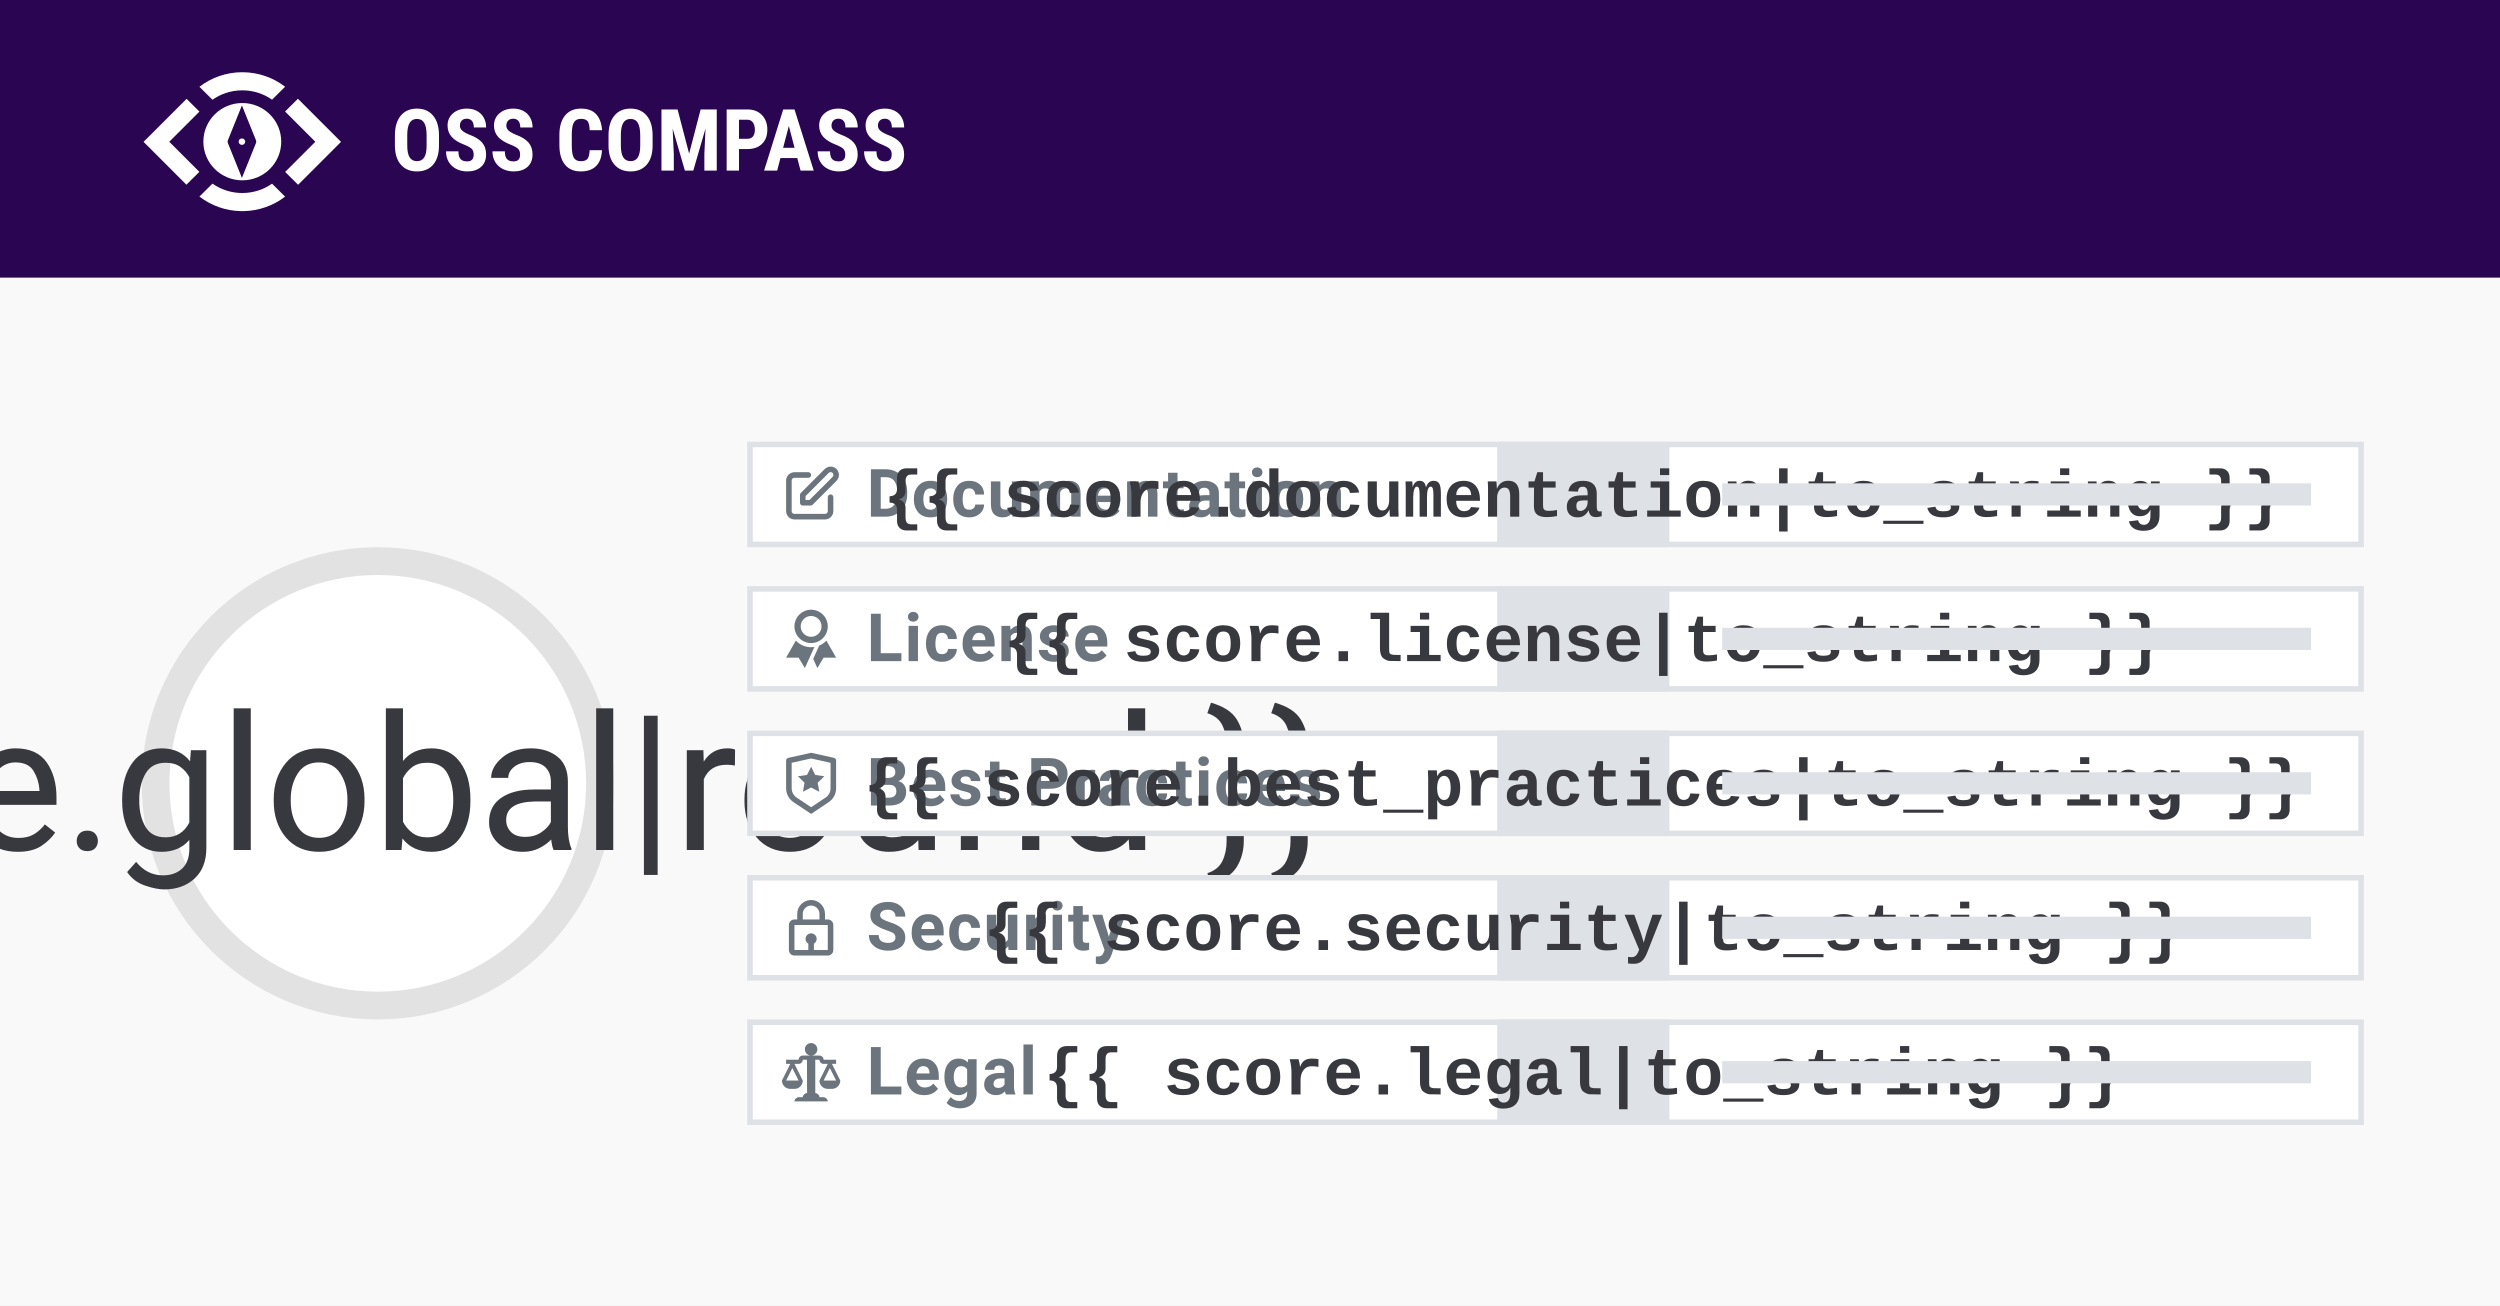
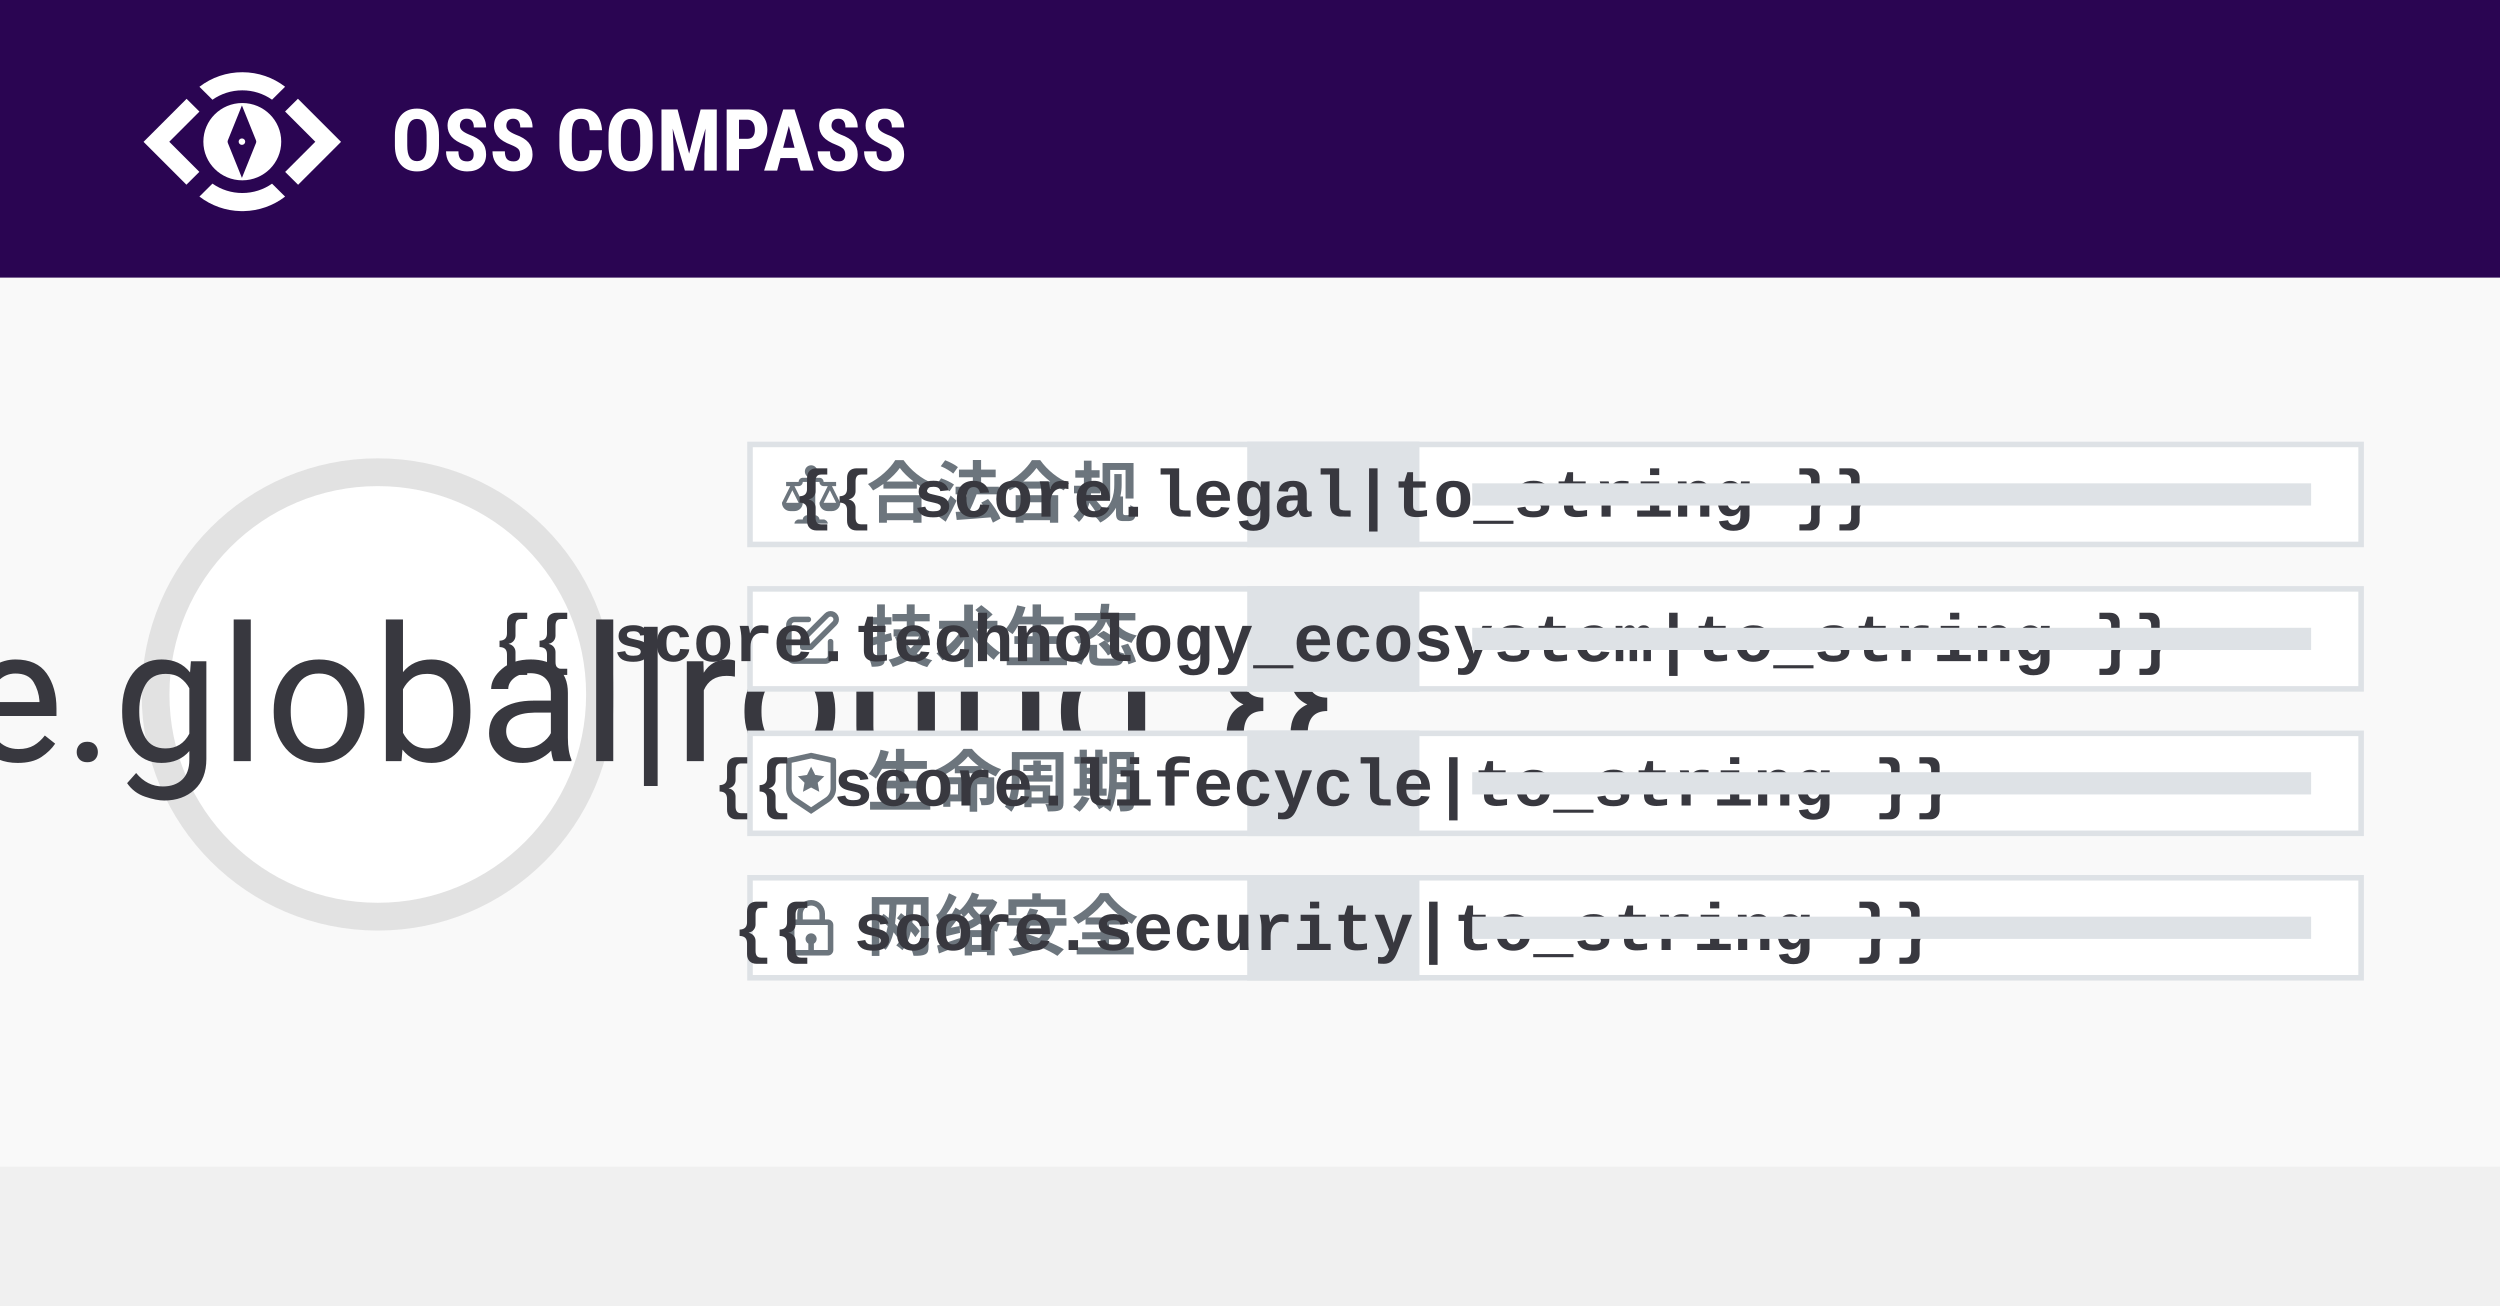
<svg xmlns="http://www.w3.org/2000/svg" class="{{ theme }}" width="450" height="235" viewBox="0 0 450 235" fill="none">
  <style>
    .header {
      fill: #2a0552;
    }

    .dark .header {
      fill: #0f0e11;
    }

    .logo {
      fill: #fff;
    }

    .clo {
      font-family: "Arial", Gadget, sans-serif;
      font-size: 18px;
      font-weight: 600;
    }

    .monitor {
      font-family: "Arial", "Helvetica Neue", Helvetica, sans-serif;
      font-size: 18px;
      font-weight: 300;
    }

    .beta {
      font-family: system-ui, -apple-system, "Segoe UI", Roboto, "Helvetica Neue", Arial, "Noto Sans", "Liberation Sans", sans-serif, "Apple Color Emoji", "Segoe UI Emoji", "Segoe UI Symbol", "Noto Color Emoji";
      font-size: 9px;
      font-weight: 400;
      fill: #fff;
    }

    .bg {
      fill: #f9f9f9;
    }

    .dark .bg {
      fill: #2c2e31;
    }

    .title {
      font-family: system-ui, -apple-system, "Segoe UI", Roboto, "Helvetica Neue", Arial, "Noto Sans", "Liberation Sans", sans-serif, "Apple Color Emoji", "Segoe UI Emoji", "Segoe UI Symbol", "Noto Color Emoji";
      font-size: 12px;
      font-weight: 600;
      letter-spacing: .3px;
      fill: #6c757d;
    }

    .dark .title {
      fill: #a0a0a0;
    }

    .barBg {
      fill: #fff;
      stroke: #dee2e6;
    }

    .dark .barBg {
      fill: #131216;
      stroke: #676869;
    }

    .valueBg {
      fill: #dee2e6;
      stroke: #dee2e6;
    }

    .dark .valueBg {
      fill: #2b2a2e;
      stroke: #676869;
    }

    .value {
      font-family: SFMono-Regular,Menlo,Monaco,Consolas,"Liberation Mono","Courier New",monospace;
      font-size: 12px;
      font-weight: 600;
      fill: #38383f;
    }

    .dark .value {
      fill: #a3a3a6;
    }

    .barWrapper {
      fill: #dee2e6;
    }

    .dark .barWrapper {
      fill: #2b2a2e;
    }

    .bar-a {
      fill: #90be6d;
    }

    .bar-b {
      fill: #f9c74f;
    }

    .bar-c {
      fill: #f8961e;
    }

    .bar-d {
      fill: #f94144;
    }

    .empty-icon {
      stroke: #6c757d;
    }

    .dark .empty-icon {
      stroke: #a0a0a0;
    }

    .icon {
      stroke: #6c757d;
      fill: #6c757d;
    }

    .dark .icon {
      stroke: #a0a0a0;
      fill: #a0a0a0;
    }

    @supports(-moz-appearance: auto) {
      /* Selector detects Firefox */
      .value { font-size:12px; }
    }

    .circle {
      fill: #fff;
      stroke: #e2e2e2;
    }

    .dark .circle {
      fill: #131216;
      stroke: #676869;
    }

    .chart-circle {
      fill: none;
      stroke-dashoffset: 251.42;
    }

    .circle-a {
      stroke: #90be6d;
    }

    .circle-b {
      stroke: #f9c74f;
    }

    .circle-c {
      stroke: #f8961e;
    }

    .circle-d {
      stroke: #f94144;
    }

    .global {
      font-family: system-ui, -apple-system, "Segoe UI", Roboto, "Helvetica Neue", Arial, "Noto Sans", "Liberation Sans", sans-serif, "Apple Color Emoji", "Segoe UI Emoji", "Segoe UI Symbol", "Noto Color Emoji";
      font-size: 34px;
      font-weight: 400;
      fill: #38383f;
    }

    .dark .global {
      fill: #a3a3a6;
    }
  </style>
  <rect x="0" y="0" class="header" height="50" width="450" />
  <g transform="translate(18, 32)">
    <svg y="-19px" viewBox="0 0 231 42" height="25" width="152">
      <g fill="#FFF" fill-rule="evenodd">
        <path d="M30.85 36.527c3.35 0 6.453-1.046 8.997-2.826l3.945 3.917A21.152 21.152 0 0 1 31.335 42h-.97a21.152 21.152 0 0 1-12.48-4.4l3.944-3.916a15.642 15.642 0 0 0 9.02 2.843ZM47.675 8.022 60.71 21.056l-12.981 12.98-3.916-3.888 9.12-9.12-9.146-9.146 3.888-3.86Zm-33.672.02 3.889 3.86-9.126 9.127 9.1 9.099-3.916 3.887L.99 21.056 14.003 8.042ZM30.85 0c4.875 0 9.365 1.637 12.942 4.388l-3.945 3.917a15.642 15.642 0 0 0-8.997-2.826c-3.36 0-6.472 1.052-9.021 2.843l-3.944-3.916A21.16 21.16 0 0 1 30.85 0ZM30.85 9.314c6.502 0 11.773 5.234 11.773 11.689S37.352 32.692 30.85 32.692s-11.773-5.234-11.773-11.69c0-6.454 5.27-11.688 11.773-11.688Zm-.112.724L26.47 20.63a.983.983 0 0 0 0 .734l4.267 10.591 4.267-10.59a.983.983 0 0 0 0-.735l-4.267-10.59Zm0 9.984c.548 0 .993.436.993.974a.984.984 0 0 1-.993.974.984.984 0 0 1-.993-.974c0-.538.444-.974.993-.974Z" />
        <g fill-rule="nonzero">
          <path d="M90.33 22.164c0 2.48-.586 4.407-1.758 5.779C87.4 29.314 85.772 30 83.691 30c-2.074 0-3.703-.68-4.888-2.038-1.185-1.36-1.786-3.262-1.803-5.71V19.09c0-2.54.588-4.523 1.765-5.95 1.176-1.427 2.81-2.14 4.9-2.14 2.057 0 3.678.7 4.863 2.102 1.185 1.401 1.786 3.368 1.803 5.9v3.162Zm-3.745-3.1c0-1.667-.237-2.908-.71-3.72-.475-.813-1.211-1.22-2.21-1.22-.99 0-1.722.392-2.196 1.175-.474.783-.72 1.975-.736 3.575v3.29c0 1.617.24 2.809.723 3.575s1.227 1.15 2.235 1.15c.973 0 1.697-.375 2.17-1.125.475-.749.716-1.911.724-3.486v-3.213ZM100.817 24.894c0-.753-.192-1.323-.577-1.708-.385-.385-1.086-.785-2.102-1.2-1.853-.703-3.186-1.526-3.999-2.47-.812-.944-1.218-2.06-1.218-3.347 0-1.558.552-2.809 1.656-3.753C95.682 11.472 97.085 11 98.786 11c1.134 0 2.146.24 3.034.718a4.977 4.977 0 0 1 2.05 2.025c.479.872.718 1.863.718 2.972h-3.72c0-.863-.184-1.522-.552-1.975-.368-.453-.9-.68-1.593-.68-.652 0-1.16.193-1.524.579-.364.385-.546.904-.546 1.556 0 .508.203.967.61 1.378.406.41 1.125.836 2.158 1.276 1.803.652 3.112 1.452 3.93 2.4.816.949 1.224 2.155 1.224 3.62 0 1.609-.512 2.866-1.536 3.772-1.024.906-2.416 1.359-4.177 1.359-1.193 0-2.28-.246-3.263-.737a5.524 5.524 0 0 1-2.304-2.108c-.554-.914-.832-1.994-.832-3.239h3.746c0 1.067.207 1.842.622 2.325.415.482 1.092.724 2.031.724 1.304 0 1.955-.69 1.955-2.07ZM114.859 24.894c0-.753-.193-1.323-.578-1.708-.385-.385-1.085-.785-2.101-1.2-1.854-.703-3.187-1.526-4-2.47-.812-.944-1.218-2.06-1.218-3.347 0-1.558.552-2.809 1.657-3.753 1.104-.944 2.507-1.416 4.209-1.416 1.134 0 2.145.24 3.034.718a4.977 4.977 0 0 1 2.05 2.025c.478.872.718 1.863.718 2.972h-3.72c0-.863-.184-1.522-.553-1.975-.368-.453-.899-.68-1.593-.68-.652 0-1.16.193-1.523.579-.364.385-.546.904-.546 1.556 0 .508.203.967.609 1.378.406.41 1.126.836 2.158 1.276 1.803.652 3.113 1.452 3.93 2.4.816.949 1.225 2.155 1.225 3.62 0 1.609-.512 2.866-1.536 3.772-1.025.906-2.417 1.359-4.177 1.359-1.194 0-2.281-.246-3.263-.737a5.524 5.524 0 0 1-2.304-2.108c-.555-.914-.832-1.994-.832-3.239h3.745c0 1.067.208 1.842.622 2.325.415.482 1.092.724 2.032.724 1.303 0 1.955-.69 1.955-2.07ZM139.616 23.586c-.093 2.109-.686 3.705-1.778 4.788-1.092 1.084-2.632 1.626-4.621 1.626-2.09 0-3.692-.688-4.805-2.064-1.113-1.376-1.67-3.338-1.67-5.887v-3.111c0-2.54.576-4.498 1.727-5.874 1.15-1.376 2.75-2.064 4.799-2.064 2.014 0 3.544.563 4.59 1.69 1.045 1.125 1.64 2.742 1.783 4.85h-3.745c-.034-1.303-.235-2.203-.603-2.698-.368-.495-1.043-.743-2.025-.743-.999 0-1.706.35-2.12 1.048-.415.698-.635 1.848-.66 3.448v3.493c0 1.837.205 3.098.615 3.784.41.686 1.115 1.03 2.114 1.03.982 0 1.659-.24 2.031-.719.373-.478.584-1.344.635-2.597h3.733ZM154.927 22.164c0 2.48-.586 4.407-1.759 5.779-1.172 1.371-2.799 2.057-4.881 2.057-2.074 0-3.703-.68-4.888-2.038-1.185-1.36-1.786-3.262-1.803-5.71V19.09c0-2.54.588-4.523 1.765-5.95 1.176-1.427 2.81-2.14 4.9-2.14 2.057 0 3.678.7 4.863 2.102 1.185 1.401 1.786 3.368 1.803 5.9v3.162Zm-3.745-3.1c0-1.667-.237-2.908-.711-3.72-.474-.813-1.21-1.22-2.21-1.22-.99 0-1.722.392-2.196 1.175-.474.783-.72 1.975-.736 3.575v3.29c0 1.617.241 2.809.723 3.575.483.766 1.228 1.15 2.235 1.15.973 0 1.697-.375 2.17-1.125.475-.749.716-1.911.725-3.486v-3.213ZM162.48 11.254l3.492 13.374 3.479-13.374h4.875v18.492h-3.745v-5.004l.342-7.71-3.694 12.714h-2.54l-3.694-12.713.343 7.709v5.004h-3.732V11.254zM181.055 23.243v6.503h-3.733V11.254h6.297c1.828 0 3.286.567 4.374 1.702 1.088 1.134 1.631 2.608 1.631 4.42 0 1.812-.537 3.243-1.612 4.292-1.075 1.05-2.565 1.575-4.469 1.575h-2.488Zm0-3.111h2.564c.711 0 1.261-.233 1.65-.699.39-.466.585-1.143.585-2.032 0-.923-.2-1.657-.597-2.203-.398-.547-.931-.824-1.6-.832h-2.602v5.766ZM198.677 25.961h-5.092l-.99 3.785h-3.948l5.776-18.492h3.416l5.814 18.492h-3.986l-.99-3.785Zm-4.279-3.111h3.453l-1.726-6.592-1.727 6.592ZM213.188 24.894c0-.753-.193-1.323-.578-1.708-.385-.385-1.085-.785-2.101-1.2-1.854-.703-3.187-1.526-4-2.47-.812-.944-1.218-2.06-1.218-3.347 0-1.558.552-2.809 1.657-3.753 1.104-.944 2.507-1.416 4.208-1.416 1.135 0 2.146.24 3.035.718a4.977 4.977 0 0 1 2.05 2.025c.478.872.717 1.863.717 2.972h-3.72c0-.863-.184-1.522-.552-1.975-.368-.453-.899-.68-1.593-.68-.652 0-1.16.193-1.524.579-.363.385-.545.904-.545 1.556 0 .508.203.967.609 1.378.406.41 1.126.836 2.158 1.276 1.803.652 3.113 1.452 3.93 2.4.816.949 1.225 2.155 1.225 3.62 0 1.609-.512 2.866-1.536 3.772-1.025.906-2.417 1.359-4.177 1.359-1.194 0-2.281-.246-3.263-.737a5.524 5.524 0 0 1-2.304-2.108c-.555-.914-.832-1.994-.832-3.239h3.745c0 1.067.208 1.842.622 2.325.415.482 1.092.724 2.032.724 1.303 0 1.955-.69 1.955-2.07ZM227.23 24.894c0-.753-.193-1.323-.578-1.708-.385-.385-1.086-.785-2.101-1.2-1.854-.703-3.187-1.526-4-2.47-.812-.944-1.218-2.06-1.218-3.347 0-1.558.552-2.809 1.656-3.753 1.105-.944 2.508-1.416 4.209-1.416 1.134 0 2.146.24 3.034.718a4.977 4.977 0 0 1 2.05 2.025c.479.872.718 1.863.718 2.972h-3.72c0-.863-.184-1.522-.552-1.975-.368-.453-.9-.68-1.593-.68-.652 0-1.16.193-1.524.579-.364.385-.546.904-.546 1.556 0 .508.203.967.61 1.378.406.41 1.125.836 2.158 1.276 1.803.652 3.112 1.452 3.93 2.4.816.949 1.224 2.155 1.224 3.62 0 1.609-.512 2.866-1.536 3.772-1.024.906-2.416 1.359-4.177 1.359-1.193 0-2.28-.246-3.263-.737a5.524 5.524 0 0 1-2.304-2.108c-.554-.914-.831-1.994-.831-3.239h3.745c0 1.067.207 1.842.622 2.325.415.482 1.092.724 2.031.724 1.304 0 1.955-.69 1.955-2.07Z" />
        </g>
      </g>
    </svg>
  </g>
-   <rect x="0" y="50" class="bg" height="185" width="450" />
-   <g transform="translate(23, 96)">
+   <rect x="0" y="50" class="bg" height="160" width="450" />
+   <g transform="translate(23, 80)">
    <g>
      <circle class="circle" cx="45" cy="45" r="40" stroke-width="5" />
      <circle class="chart-circle circle-{{ score.global|rating }}" cx="45" cy="45" r="40" stroke-width="5" stroke-dasharray="{{ score.global|stroke }}" transform="rotate(-90 45 45)" />
    </g>
    <g class="global">
      <text x="45" y="57" text-anchor="middle" color="#38383f">{{ score.global|round }}</text>
    </g>
  </g>
  <g transform="translate(135, 80)">
    <g>
      <rect x="0" y="0" class="barBg" height="18" width="290" stroke-opacity="1" />
      <g class="title" transform="translate(5, 0)">
+         <svg y="3" class="icon" stroke-width="0" viewBox="0 0 14 16" height="1em" width="1em">
+           <path fill-rule="evenodd" d="M7 4c-.83 0-1.5-.67-1.5-1.5S6.17 1 7 1s1.5.67 1.5 1.5S7.83 4 7 4zm7 6c0 1.11-.89 2-2 2h-1c-1.11 0-2-.89-2-2l2-4h-1c-.55 0-1-.45-1-1H8v8c.42 0 1 .45 1 1h1c.42 0 1 .45 1 1H3c0-.55.58-1 1-1h1c0-.55.58-1 1-1h.03L6 5H5c0 .55-.45 1-1 1H3l2 4c0 1.11-.89 2-2 2H2c-1.11 0-2-.89-2-2l2-4H1V5h3c0-.55.45-1 1-1h4c.55 0 1 .45 1 1h3v1h-1l2 4zM2.5 7L1 10h3L2.5 7zM13 10l-1.5-3-1.5 3h3z" />
+         </svg>
+         <text x="16" y="13">合法合规</text>
+       </g>
+       <rect x="90" y="0" class="valueBg" height="18" width="30" stroke-opacity="1" />
+       <g class="value">
+         <text x="105" y="13" text-anchor="middle">{{ score.legal|to_string }}</text>
+       </g>
+       <g transform="translate(130, 7)">
+         <rect x="0" y="0" height="4" width="151" class="barWrapper" />
+         <rect x="0" y="0" height="4" width="{{ score.legal|rs_section_score_width_special }}" class="bar-{{ score.legal|rating_opt }}" />
+       </g>
+     </g>
+   </g>
+   <g transform="translate(135, 106)">
+     <g>
+       <rect x="0" y="0" class="barBg" height="18" width="290" stroke-opacity="1" />
+       <g class="title" transform="translate(5, 0)">
        <svg y="3" class="empty-icon" fill="none" stroke-width="0" viewBox="0 0 24 24" height="1em" width="1em">
          <path stroke-linecap="round" stroke-linejoin="round" stroke-width="2" d="M11 5H6a2 2 0 00-2 2v11a2 2 0 002 2h11a2 2 0 002-2v-5m-1.414-9.414a2 2 0 112.828 2.828L11.828 15H9v-2.828l8.586-8.586z" />
        </svg>
-         <text x="16" y="13">Documentation</text>
-       </g>
-       <rect x="135" y="0" class="valueBg" height="18" width="30" stroke-opacity="1" />
-       <g class="value">
-         <text x="150" y="13" text-anchor="middle">{{ score.documentation|to_string }}</text>
-       </g>
-       <g transform="translate(175, 7)">
-         <rect x="0" y="0" height="4" width="106" class="barWrapper" />
-         <rect x="0" y="0" height="4" width="{{ score.documentation|rs_section_score_width }}" class="bar-{{ score.documentation|rating_opt }}" />
-       </g>
-     </g>
-   </g>
-   <g transform="translate(135, 106)">
-     <g>
-       <rect x="0" y="0" class="barBg" height="18" width="290" stroke-opacity="1" />
-       <g class="title" transform="translate(5, 0)">
-         <svg y="3" class="icon" stroke-width="0" viewBox="0 0 512 512" height="1em" width="1em">
-           <path d="M256 32c-70.7 0-128 57.3-128 128s57.3 128 128 128 128-57.3 128-128S326.7 32 256 32zm0 208c-44.2 0-80-35.8-80-80s35.8-80 80-80 80 35.8 80 80-35.8 80-80 80zM193.7 307.4c-19.1-8.1-36.2-19.6-50.8-34.3-1.4-1.4-2.8-2.8-4.1-4.3L64 400h96l48 80 48-105.8 25.5-56.2c-8.4 1.3-16.9 2-25.5 2-21.6 0-42.5-4.2-62.3-12.6zM373.3 268.9c-1.3 1.4-2.7 2.9-4.1 4.3-14.6 14.6-31.7 26.2-50.7 34.2L294 361.2l-21.9 48.4L304 480l48-80h96l-74.7-131.1z" />
-         </svg>
-         <text x="16" y="13">License</text>
-       </g>
-       <rect x="135" y="0" class="valueBg" height="18" width="30" stroke-opacity="1" />
-       <g class="value">
-         <text x="150" y="13" text-anchor="middle">{{ score.license|to_string }}</text>
-       </g>
-       <g transform="translate(175, 7)">
-         <rect x="0" y="0" height="4" width="106" class="barWrapper" />
-         <rect x="0" y="0" height="4" width="{{ score.license|rs_section_score_width }}" class="bar-{{ score.license|rating_opt }}" />
+         <text x="16" y="13">技术生态</text>
+       </g>
+       <rect x="90" y="0" class="valueBg" height="18" width="30" stroke-opacity="1" />
+       <g class="value">
+         <text x="105" y="13" text-anchor="middle">{{ score.technology_ecosystem|to_string }}</text>
+       </g>
+       <g transform="translate(130, 7)">
+         <rect x="0" y="0" height="4" width="151" class="barWrapper" />
+         <rect x="0" y="0" height="4" width="{{ score.technology_ecosystem|rs_section_score_width_special }}" class="bar-{{ score.technology_ecosystem|rating_opt }}" />
      </g>
    </g>
  </g>
  <g transform="translate(135, 132)">
    <g>
      <rect x="0" y="0" class="barBg" height="18" width="290" stroke-opacity="1" />
      <g class="title" transform="translate(5, 0)">
        <svg y="3" class="icon" stroke-width="0" viewBox="0 0 24 24" height="1em" width="1em">
          <g>
            <path fill="none" d="M0 0h24v24H0z" />
            <path d="M5 4.604v9.185a4 4 0 0 0 1.781 3.328L12 20.597l5.219-3.48A4 4 0 0 0 19 13.79V4.604L12 3.05 5 4.604zM3.783 2.826L12 1l8.217 1.826a1 1 0 0 1 .783.976v9.987a6 6 0 0 1-2.672 4.992L12 23l-6.328-4.219A6 6 0 0 1 3 13.79V3.802a1 1 0 0 1 .783-.976zM12 13.5l-2.939 1.545.561-3.272-2.377-2.318 3.286-.478L12 6l1.47 2.977 3.285.478-2.377 2.318.56 3.272L12 13.5z" />
          </g>
        </svg>
-         <text x="16" y="13">Best Practices</text>
-       </g>
-       <rect x="135" y="0" class="valueBg" height="18" width="30" stroke-opacity="1" />
-       <g class="value">
-         <text x="150" y="13" text-anchor="middle">{{ score.best_practices|to_string }}</text>
-       </g>
-       <g transform="translate(175, 7)">
-         <rect x="0" y="0" height="4" width="106" class="barWrapper" />
-         <rect x="0" y="0" height="4" width="{{ score.best_practices|rs_section_score_width }}" class="bar-{{ score.best_practices|rating_opt }}" />
+         <text x="16" y="13">生命周期</text>
+       </g>
+       <rect x="90" y="0" class="valueBg" height="18" width="30" stroke-opacity="1" />
+       <g class="value">
+         <text x="105" y="13" text-anchor="middle">{{ score.lifecycle|to_string }}</text>
+       </g>
+       <g transform="translate(130, 7)">
+         <rect x="0" y="0" height="4" width="151" class="barWrapper" />
+         <rect x="0" y="0" height="4" width="{{ score.lifecycle|rs_section_score_width_special }}" class="bar-{{ score.lifecycle|rating_opt }}" />
      </g>
    </g>
  </g>
  <g transform="translate(135, 158)">
    <g>
      <rect x="0" y="0" class="barBg" height="18" width="290" stroke-opacity="1" />
      <g class="title" transform="translate(5, 0)">
        <svg y="3" class="icon" stroke-width="0" viewBox="0 0 24 24" height="1em" width="1em">
          <path d="M12 2C9.243 2 7 4.243 7 7v2H6c-1.103 0-2 .897-2 2v9c0 1.103.897 2 2 2h12c1.103 0 2-.897 2-2v-9c0-1.103-.897-2-2-2h-1V7c0-2.757-2.243-5-5-5zM9 7c0-1.654 1.346-3 3-3s3 1.346 3 3v2H9V7zm9.002 13H13v-2.278c.595-.347 1-.985 1-1.722 0-1.103-.897-2-2-2s-2 .897-2 2c0 .736.405 1.375 1 1.722V20H6v-9h12l.002 9z" />
        </svg>
-         <text x="16" y="13">Security</text>
-       </g>
-       <rect x="135" y="0" class="valueBg" height="18" width="30" stroke-opacity="1" />
-       <g class="value">
-         <text x="150" y="13" text-anchor="middle">{{ score.security|to_string }}</text>
-       </g>
-       <g transform="translate(175, 7)">
-         <rect x="0" y="0" height="4" width="106" class="barWrapper" />
-         <rect x="0" y="0" height="4" width="{{ score.security|rs_section_score_width }}" class="bar-{{ score.security|rating_opt }}" />
-       </g>
-     </g>
-   </g>
-   <g transform="translate(135, 184)">
-     <g>
-       <rect x="0" y="0" class="barBg" height="18" width="290" stroke-opacity="1" />
-       <g class="title" transform="translate(5, 0)">
-         <svg y="3" class="icon" stroke-width="0" viewBox="0 0 14 16" height="1em" width="1em">
-           <path fill-rule="evenodd" d="M7 4c-.83 0-1.5-.67-1.5-1.5S6.17 1 7 1s1.5.67 1.5 1.5S7.83 4 7 4zm7 6c0 1.11-.89 2-2 2h-1c-1.11 0-2-.89-2-2l2-4h-1c-.55 0-1-.45-1-1H8v8c.42 0 1 .45 1 1h1c.42 0 1 .45 1 1H3c0-.55.58-1 1-1h1c0-.55.58-1 1-1h.03L6 5H5c0 .55-.45 1-1 1H3l2 4c0 1.11-.89 2-2 2H2c-1.11 0-2-.89-2-2l2-4H1V5h3c0-.55.45-1 1-1h4c.55 0 1 .45 1 1h3v1h-1l2 4zM2.5 7L1 10h3L2.5 7zM13 10l-1.5-3-1.5 3h3z" />
-         </svg>
-         <text x="16" y="13">Legal</text>
-       </g>
-       <rect x="135" y="0" class="valueBg" height="18" width="30" stroke-opacity="1" />
-       <g class="value">
-         <text x="150" y="13" text-anchor="middle">{{ score.legal|to_string }}</text>
-       </g>
-       <g transform="translate(175, 7)">
-         <rect x="0" y="0" height="4" width="106" class="barWrapper" />
-         <rect x="0" y="0" height="4" width="{{ score.legal|rs_section_score_width }}" class="bar-{{ score.legal|rating_opt }}" />
+         <text x="16" y="13">网络安全</text>
+       </g>
+       <rect x="90" y="0" class="valueBg" height="18" width="30" stroke-opacity="1" />
+       <g class="value">
+         <text x="105" y="13" text-anchor="middle">{{ score.security|to_string }}</text>
+       </g>
+       <g transform="translate(130, 7)">
+         <rect x="0" y="0" height="4" width="151" class="barWrapper" />
+         <rect x="0" y="0" height="4" width="{{ score.security|rs_section_score_width_special }}" class="bar-{{ score.security|rating_opt }}" />
      </g>
    </g>
  </g>
</svg>
